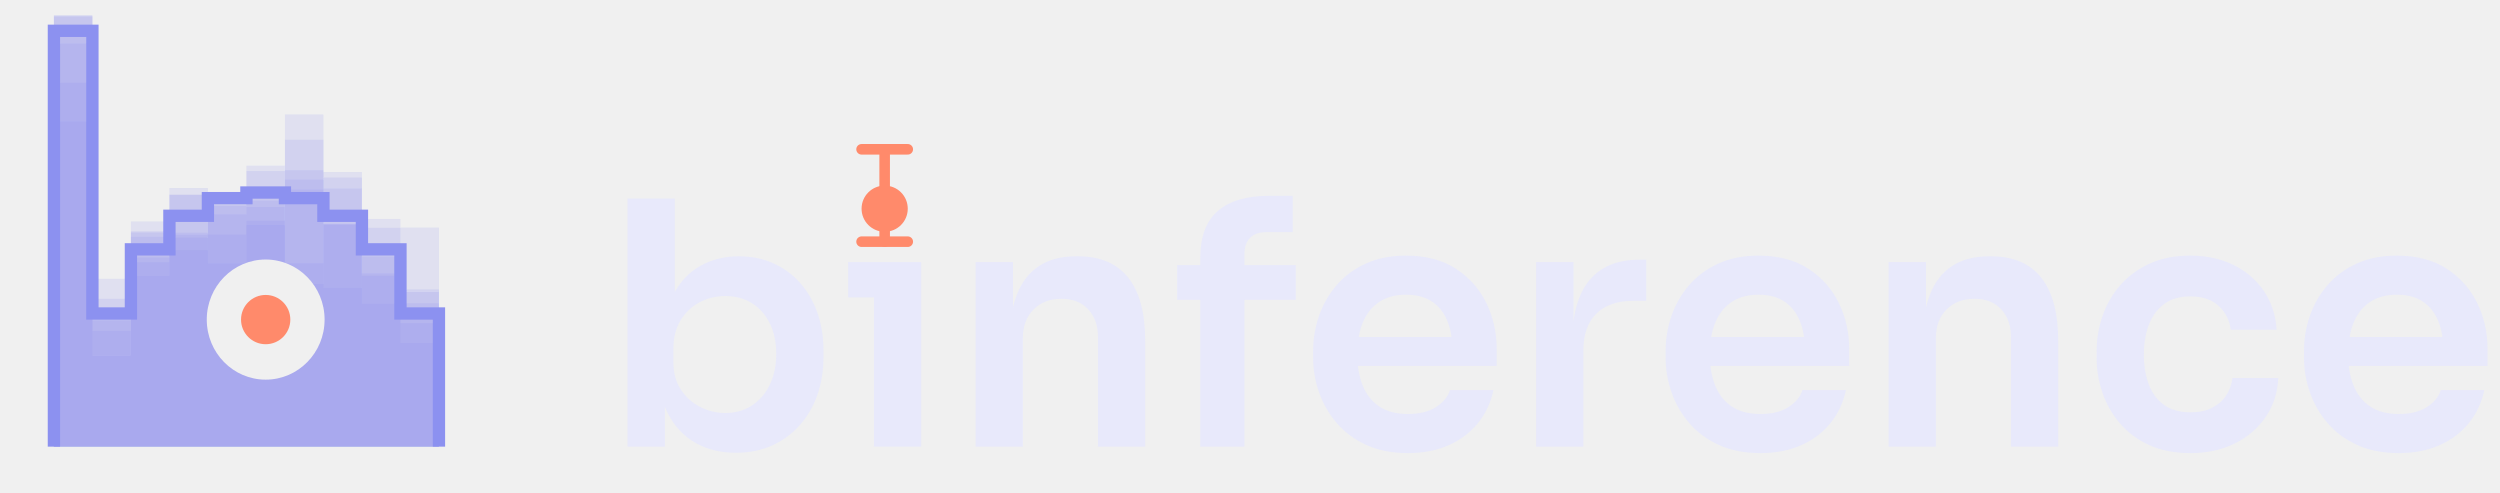
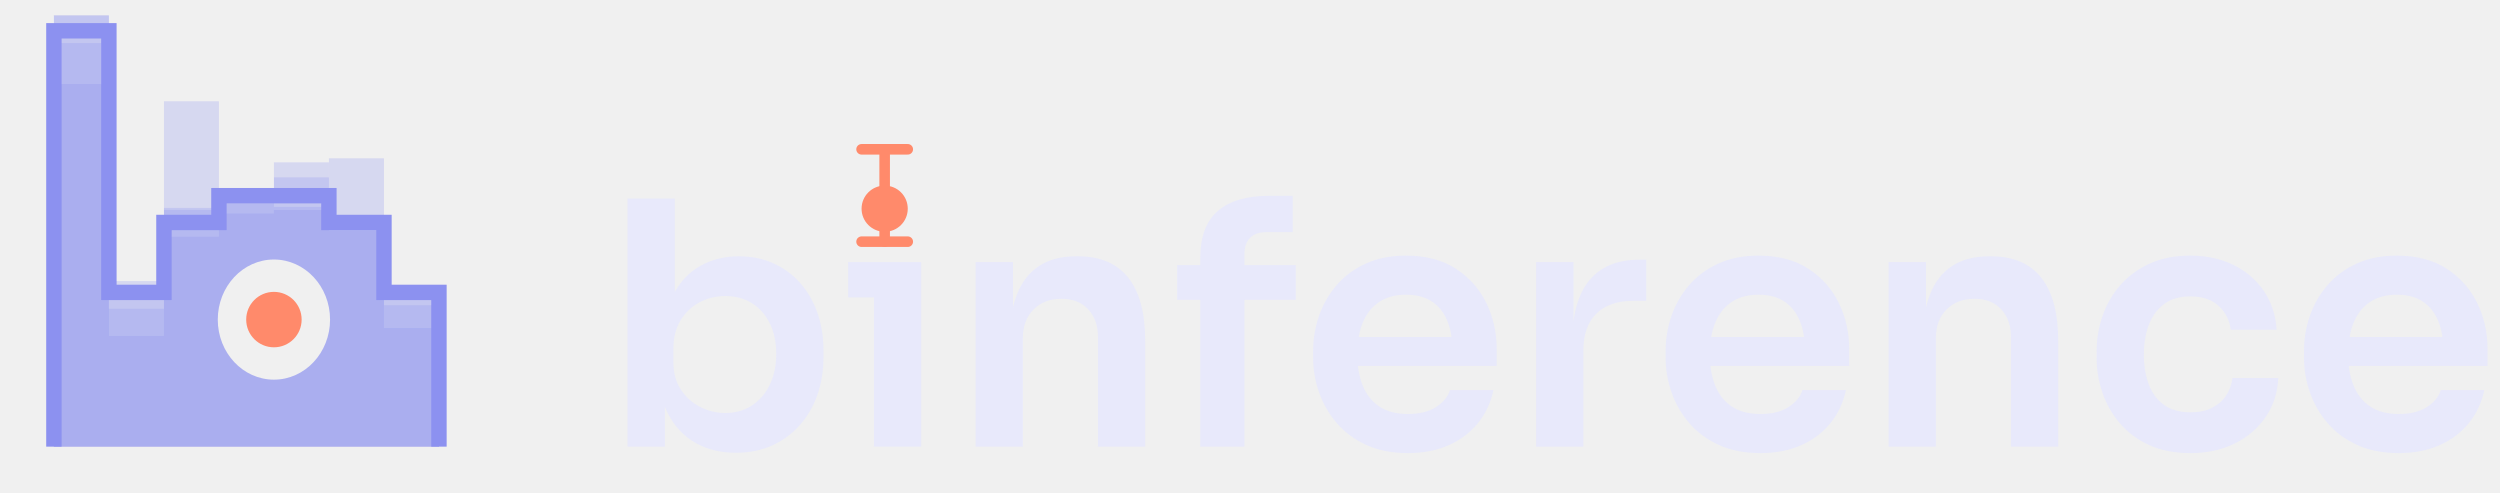
<svg xmlns="http://www.w3.org/2000/svg" viewBox="0 0 324.64 64" role="img" aria-label="binference">
-   <mask id="l">
+   <mask id="binference-lockup-mid-dark">
    <rect width="64" height="64" fill="#fff" />
-     <ellipse cx="34.5" cy="41.5" rx="7.65" ry="7.8" fill="#000" />
+     <ellipse cx="35.57" cy="41.5" rx="7.29" ry="7.8" fill="#000" />
  </mask>
-   <g mask="url(#l)">
-     <path d="M7 58V2H12V46.22H17V30.73H22V30.47H27V27.84H32V26.05H37V34.16H42V29.05H47V35.5H52V29.55H57V58Z" fill="#8C91F0" opacity="0.17" />
-     <path d="M7 58V2.14H12V41.6H17V33.44H22V30.88H27V30.45H32V26.88H37V23.31H42V29.08H47V28.43H52V41.22H57V58Z" fill="#8C91F0" opacity="0.17" />
-     <path d="M7 58V3.8H12V36.2H17V30.2H22V30.21H27V26.6H32V22.21H37V14.86H42V29.21H47V33.3H52V37.91H57V58Z" fill="#8C91F0" opacity="0.17" />
-     <path d="M7 58V10.72H12V41.45H17V28.76H22V25.29H27V25.28H32V21.51H37V36.88H42V23.06H47V35.82H52V44.54H57V58Z" fill="#8C91F0" opacity="0.17" />
-     <path d="M7 58V2H12V38.8H17V34.04H22V32.49H27V25.6H32V25.26H37V18.15H42V24.47H47V31.63H52V37.58H57V58Z" fill="#8C91F0" opacity="0.17" />
-     <path d="M7 58V5.64H12V42.96H17V30.04H22V25.28H27V26.75H32V28.66H37V24.6H42V37.38H47V29.59H52V39.39H57V58Z" fill="#8C91F0" opacity="0.17" />
-     <path d="M7 58V15.77H12V40.55H17V35.83H22V24.42H27V34.21H32V29.23H37V22.1H42V22.34H47V39.47H52V41.96H57V58Z" fill="#8C91F0" opacity="0.17" />
-     <path d="M7 58V4H12V40.71H17V32.38H22V28.02H27V25.73H32V25H37V25.73H42V28.02H47V32.38H52V40.71H57V58" fill="none" stroke="#8C91F0" stroke-width="1.6" />
+   <g mask="url(#binference-lockup-mid-dark)">
+     <path d="M7 58V2H14.14V43.63H21.29V27.26H28.43V27.72H35.57V27.27H42.71V29.69H49.86V42.6H57V58Z" fill="#8C91F0" opacity="0.26" />
+     <path d="M7 58V5.6H14.14V40.1H21.29V13.15H28.43V24.43H35.57V26.87H42.71V29.93H49.86V39.64H57V58Z" fill="#8C91F0" opacity="0.26" />
+     <path d="M7 58V10.92H14.14V38.96H21.29V27H28.43V26.4H35.57V21.08H42.71V29.63H49.86V37.91H57V58Z" fill="#8C91F0" opacity="0.26" />
+     <path d="M7 58V2H14.14V36.5H21.29V30.74H28.43V26.17H35.57V23.03H42.71V20.56H49.86V38.66H57V58Z" fill="#8C91F0" opacity="0.26" />
+     <path d="M7 58V4H14.14V37.97H21.29V28.89H28.43V25.41H35.57V25.41H42.71V28.89H49.86V37.97H57V58" fill="none" stroke="#8C91F0" stroke-width="2.0" />
  </g>
-   <circle cx="34.5" cy="41.5" r="3.2" fill="#FF8A6B" />
+   <circle cx="35.57" cy="41.5" r="3.6" fill="#FF8A6B" />
  <g transform="translate(78 58) scale(0.04414 -0.04414)">
    <g fill="#E8E9FB">
      <path transform="translate(0 0)" d="M398 -18Q331 -18 280.0 10.5Q229 39 199.75 93.75Q170.5 148.5 168 226.5H189V0H79V730H218V364.5L181 308Q184.5 392 214.0 448.0Q243.5 504 293.5 532.0Q343.5 560 406.5 560Q463 560 509.0 539.0Q555 518 587.75 480.5Q620.5 443 638.0 392.75Q655.5 342.5 655.5 283.5V262.5Q655.5 203.5 637.75 152.75Q620 102 586.0 63.5Q552 25 504.5 3.5Q457 -18 398 -18ZM366.5 99Q411.5 99 445.25 121.25Q479 143.5 497.75 182.75Q516.5 222 516.5 273Q516.5 324.5 497.5 362.75Q478.5 401 445.0 422.0Q411.5 443 366.5 443Q326 443 291.25 424.75Q256.5 406.5 235.25 371.75Q214 337 214 288V248Q214 201 236.0 167.75Q258 134.5 293.0 116.75Q328 99 366.5 99Z" />
      <path transform="translate(699 0)" d="M105 0V543H244V0ZM29 439V543H244V439Z" />
      <path transform="translate(1024 0)" d="M79 0V543H189V310H179Q179 392.5 200.75 448.0Q222.5 503.5 266.25 531.75Q310 560 374.5 560H380.5Q478 560 528.0 497.25Q578 434.5 578 310.5V0H439V323Q439 373 410.25 404.0Q381.5 435 331.5 435Q280.5 435 249.25 403.25Q218 371.5 218 319V0Z" />
      <path transform="translate(1672 0)" d="M92 0V555.5Q92 648.5 143.5 693.25Q195 738 295.5 738H364V631H285.5Q255 631 238.5 614.25Q222 597.5 222 567.5V0ZM24 432V534H373V432Z" />
      <path transform="translate(2053 0)" d="M322 -19Q252 -19 199.5 5.0Q147 29 112.5 69.25Q78 109.5 60.5 159.5Q43 209.5 43 262V281Q43 335 60.5 385.25Q78 435.5 112.25 475.25Q146.5 515 197.75 538.5Q249 562 316 562Q404 562 463.25 523.25Q522.5 484.5 552.75 422.25Q583 360 583 288V237.5H102V322.5H495.5L453 281Q453 333 437.75 370.0Q422.5 407 392.25 427.0Q362 447 316 447Q269.5 447 237.5 425.75Q205.5 404.5 189.25 365.25Q173 326 173 271Q173 219.5 188.75 180.0Q204.5 140.5 237.5 118.25Q270.5 96 322 96Q372.5 96 404.5 116.5Q436.5 137 445.5 166.5H573.5Q562 111 527.75 69.0Q493.5 27 441.25 4.0Q389 -19 322 -19Z" />
      <path transform="translate(2673 0)" d="M79 0V543H189V313H186Q186 429.5 236.0 489.75Q286 550 383 550H403V429H365Q294.5 429 256.25 391.25Q218 353.5 218 282.5V0Z" />
      <path transform="translate(3090 0)" d="M322 -19Q252 -19 199.5 5.0Q147 29 112.5 69.25Q78 109.5 60.5 159.5Q43 209.5 43 262V281Q43 335 60.5 385.25Q78 435.5 112.25 475.25Q146.5 515 197.75 538.5Q249 562 316 562Q404 562 463.25 523.25Q522.5 484.5 552.75 422.25Q583 360 583 288V237.5H102V322.5H495.5L453 281Q453 333 437.75 370.0Q422.5 407 392.25 427.0Q362 447 316 447Q269.5 447 237.5 425.75Q205.5 404.5 189.25 365.25Q173 326 173 271Q173 219.5 188.75 180.0Q204.5 140.5 237.5 118.25Q270.5 96 322 96Q372.5 96 404.5 116.5Q436.5 137 445.5 166.5H573.5Q562 111 527.75 69.0Q493.5 27 441.25 4.0Q389 -19 322 -19Z" />
      <path transform="translate(3710 0)" d="M79 0V543H189V310H179Q179 392.5 200.75 448.0Q222.5 503.5 266.25 531.75Q310 560 374.5 560H380.5Q478 560 528.0 497.25Q578 434.5 578 310.5V0H439V323Q439 373 410.25 404.0Q381.5 435 331.5 435Q280.5 435 249.25 403.25Q218 371.5 218 319V0Z" />
      <path transform="translate(4358 0)" d="M319.5 -19Q249 -19 197.25 4.75Q145.5 28.5 111.25 68.75Q77 109 60.0 159.0Q43 209 43 261V280Q43 334.5 60.5 385.0Q78 435.5 112.75 475.25Q147.5 515 199.0 538.5Q250.5 562 318.5 562Q390 562 445.75 534.5Q501.5 507 535.0 458.0Q568.5 409 572.5 344H437.5Q432.5 385.5 402.25 413.75Q372 442 318.5 442Q272.5 442 242.25 420.0Q212 398 197.0 359.5Q182 321 182 270.5Q182 222.5 196.25 183.75Q210.5 145 241.0 123.0Q271.5 101 319.5 101Q356 101 382.0 114.0Q408 127 423.5 149.75Q439 172.5 442.5 202H577.5Q574 135.5 539.5 86.0Q505 36.5 448.25 8.75Q391.5 -19 319.5 -19Z" />
      <path transform="translate(4968 0)" d="M322 -19Q252 -19 199.5 5.0Q147 29 112.5 69.25Q78 109.5 60.5 159.5Q43 209.5 43 262V281Q43 335 60.5 385.25Q78 435.5 112.25 475.25Q146.5 515 197.75 538.5Q249 562 316 562Q404 562 463.25 523.25Q522.5 484.5 552.75 422.25Q583 360 583 288V237.5H102V322.5H495.5L453 281Q453 333 437.75 370.0Q422.5 407 392.25 427.0Q362 447 316 447Q269.5 447 237.5 425.75Q205.5 404.5 189.25 365.25Q173 326 173 271Q173 219.5 188.75 180.0Q204.5 140.5 237.5 118.25Q270.5 96 322 96Q372.5 96 404.5 116.5Q436.5 137 445.5 166.5H573.5Q562 111 527.75 69.0Q493.5 27 441.25 4.0Q389 -19 322 -19Z" />
    </g>
    <line x1="835.5" y1="603" x2="835.5" y2="874.76" stroke="#FF8A6B" stroke-width="31.06" stroke-linecap="round" />
    <line x1="767.56" y1="874.76" x2="903.44" y2="874.76" stroke="#FF8A6B" stroke-width="31.06" stroke-linecap="round" />
    <line x1="767.56" y1="603" x2="903.44" y2="603" stroke="#FF8A6B" stroke-width="31.06" stroke-linecap="round" />
    <circle cx="835.5" cy="700.06" r="67.94" fill="#FF8A6B" />
  </g>
</svg>
